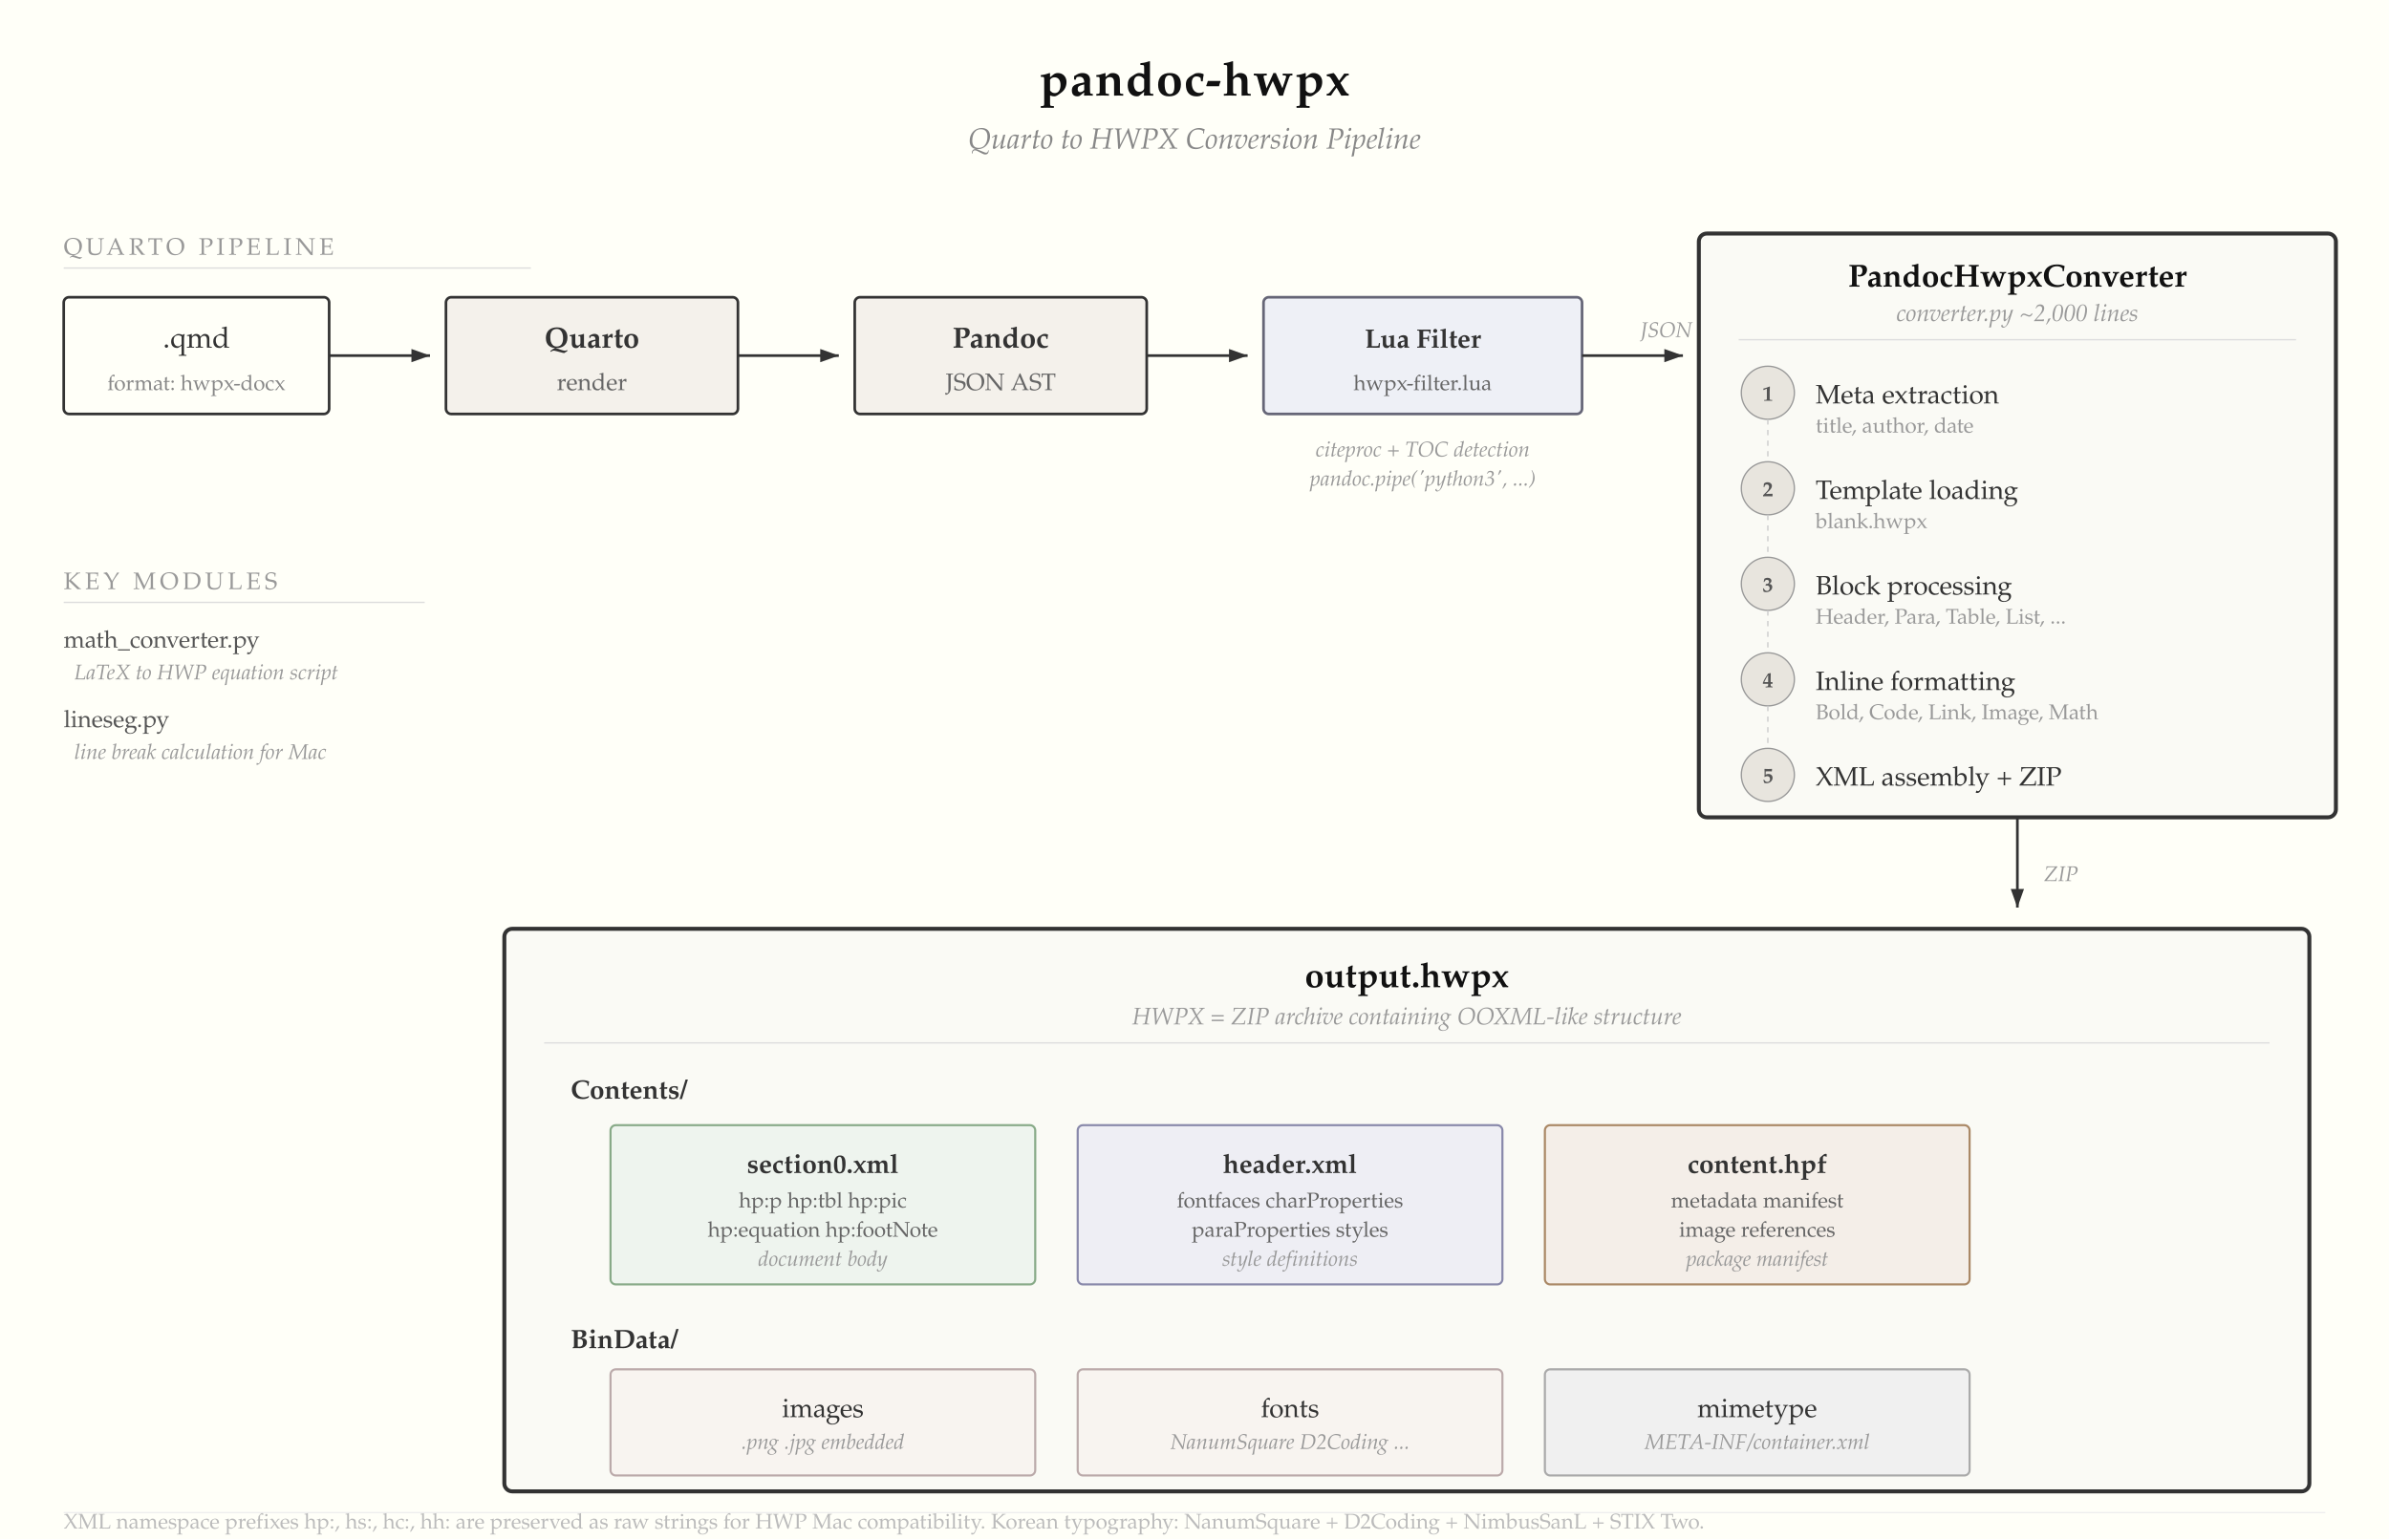
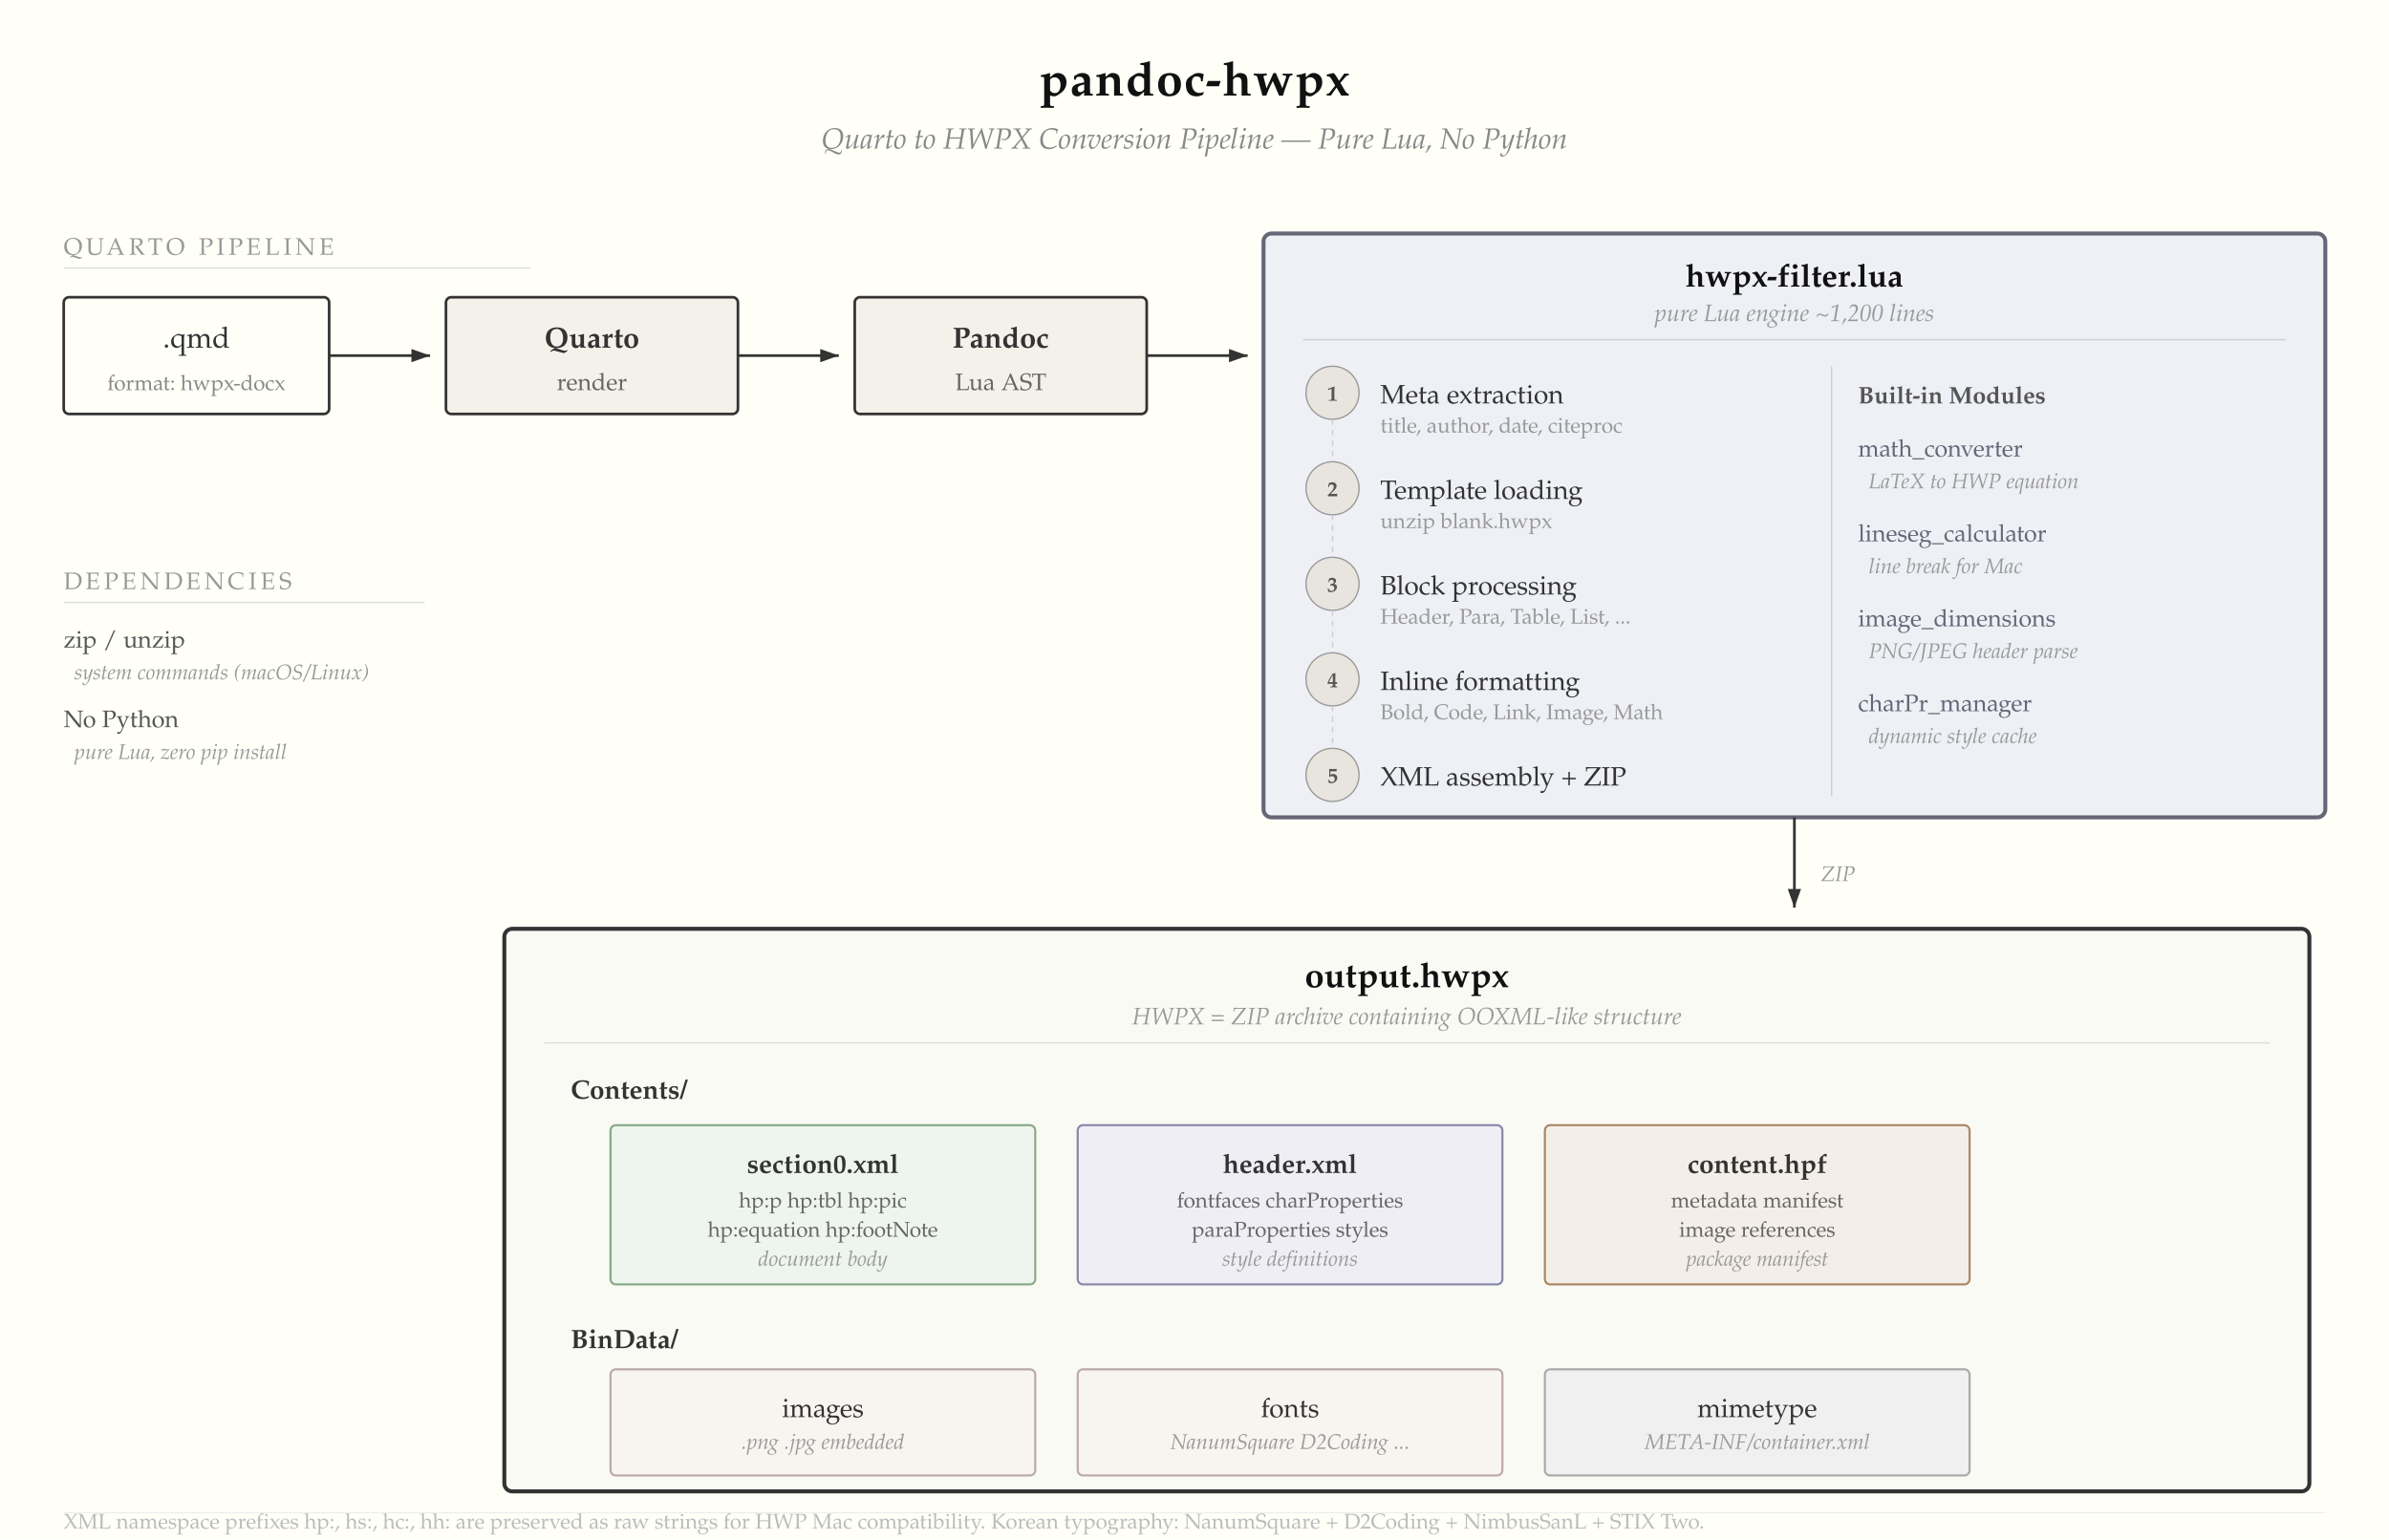
<svg xmlns="http://www.w3.org/2000/svg" viewBox="0 0 900 580" font-family="'Palatino Linotype','Georgia','Noto Serif KR',serif">
  <defs>
    <marker id="arrow" markerWidth="7" markerHeight="5" refX="7" refY="2.5" orient="auto">
      <polygon points="0 0, 7 2.5, 0 5" fill="#333" />
    </marker>
  </defs>
  <rect width="900" height="580" fill="#fffff8" />
  <text x="450" y="36" text-anchor="middle" font-size="18" fill="#111" font-weight="600" letter-spacing="0.5">pandoc-hwpx</text>
-   <text x="450" y="56" text-anchor="middle" font-size="11" fill="#888" font-style="italic">Quarto to HWPX Conversion Pipeline</text>
+   <text x="450" y="56" text-anchor="middle" font-size="11" fill="#888" font-style="italic">Quarto to HWPX Conversion Pipeline — Pure Lua, No Python</text>
  <text x="24" y="96" font-size="9" fill="#999" letter-spacing="1.5" font-variant="small-caps">QUARTO PIPELINE</text>
  <line x1="24" y1="101" x2="200" y2="101" stroke="#ddd" stroke-width="0.5" />
  <rect x="24" y="112" width="100" height="44" rx="2" fill="none" stroke="#333" stroke-width="1" />
  <text x="74" y="131" text-anchor="middle" font-size="11" fill="#333">.qmd</text>
  <text x="74" y="147" text-anchor="middle" font-size="8" fill="#888">format: hwpx-docx</text>
  <line x1="124" y1="134" x2="162" y2="134" stroke="#333" stroke-width="1" marker-end="url(#arrow)" />
  <rect x="168" y="112" width="110" height="44" rx="2" fill="#f4f1eb" stroke="#333" stroke-width="1" />
  <text x="223" y="131" text-anchor="middle" font-size="11" fill="#333" font-weight="600">Quarto</text>
  <text x="223" y="147" text-anchor="middle" font-size="9" fill="#666">render</text>
  <line x1="278" y1="134" x2="316" y2="134" stroke="#333" stroke-width="1" marker-end="url(#arrow)" />
  <rect x="322" y="112" width="110" height="44" rx="2" fill="#f4f1eb" stroke="#333" stroke-width="1" />
  <text x="377" y="131" text-anchor="middle" font-size="11" fill="#333" font-weight="600">Pandoc</text>
-   <text x="377" y="147" text-anchor="middle" font-size="9" fill="#666">JSON AST</text>
+   <text x="377" y="147" text-anchor="middle" font-size="9" fill="#666">Lua AST</text>
  <line x1="432" y1="134" x2="470" y2="134" stroke="#333" stroke-width="1" marker-end="url(#arrow)" />
-   <rect x="476" y="112" width="120" height="44" rx="2" fill="#eef0f6" stroke="#667" stroke-width="1" />
-   <text x="536" y="131" text-anchor="middle" font-size="10" fill="#333" font-weight="600">Lua Filter</text>
-   <text x="536" y="147" text-anchor="middle" font-size="8" fill="#666">hwpx-filter.lua</text>
-   <text x="536" y="172" text-anchor="middle" font-size="8" fill="#999" font-style="italic">citeproc + TOC detection</text>
-   <text x="536" y="183" text-anchor="middle" font-size="8" fill="#999" font-style="italic">pandoc.pipe('python3', ...)</text>
-   <line x1="596" y1="134" x2="634" y2="134" stroke="#333" stroke-width="1" marker-end="url(#arrow)" />
-   <text x="618" y="127" font-size="8" fill="#999" font-style="italic">JSON</text>
-   <rect x="640" y="88" width="240" height="220" rx="3" fill="#fafaf5" stroke="#333" stroke-width="1.5" />
-   <text x="760" y="108" text-anchor="middle" font-size="12" fill="#111" font-weight="600">PandocHwpxConverter</text>
-   <text x="760" y="121" text-anchor="middle" font-size="9" fill="#999" font-style="italic">converter.py  ~2,000 lines</text>
-   <line x1="655" y1="128" x2="865" y2="128" stroke="#ddd" stroke-width="0.5" />
-   <circle cx="666" cy="148" r="10" fill="#e8e5de" stroke="#999" stroke-width="0.5" />
-   <text x="666" y="151" text-anchor="middle" font-size="8" fill="#555" font-weight="600">1</text>
-   <text x="684" y="152" font-size="10" fill="#333">Meta extraction</text>
-   <text x="684" y="163" font-size="8" fill="#999">title, author, date</text>
-   <circle cx="666" cy="184" r="10" fill="#e8e5de" stroke="#999" stroke-width="0.5" />
-   <text x="666" y="187" text-anchor="middle" font-size="8" fill="#555" font-weight="600">2</text>
-   <text x="684" y="188" font-size="10" fill="#333">Template loading</text>
-   <text x="684" y="199" font-size="8" fill="#999">blank.hwpx</text>
-   <circle cx="666" cy="220" r="10" fill="#e8e5de" stroke="#999" stroke-width="0.5" />
-   <text x="666" y="223" text-anchor="middle" font-size="8" fill="#555" font-weight="600">3</text>
-   <text x="684" y="224" font-size="10" fill="#333">Block processing</text>
-   <text x="684" y="235" font-size="8" fill="#999">Header, Para, Table, List, ...</text>
-   <circle cx="666" cy="256" r="10" fill="#e8e5de" stroke="#999" stroke-width="0.5" />
-   <text x="666" y="259" text-anchor="middle" font-size="8" fill="#555" font-weight="600">4</text>
-   <text x="684" y="260" font-size="10" fill="#333">Inline formatting</text>
-   <text x="684" y="271" font-size="8" fill="#999">Bold, Code, Link, Image, Math</text>
-   <circle cx="666" cy="292" r="10" fill="#e8e5de" stroke="#999" stroke-width="0.5" />
-   <text x="666" y="295" text-anchor="middle" font-size="8" fill="#555" font-weight="600">5</text>
-   <text x="684" y="296" font-size="10" fill="#333">XML assembly + ZIP</text>
-   <line x1="666" y1="158" x2="666" y2="174" stroke="#ccc" stroke-width="0.5" stroke-dasharray="2,2" />
-   <line x1="666" y1="194" x2="666" y2="210" stroke="#ccc" stroke-width="0.5" stroke-dasharray="2,2" />
-   <line x1="666" y1="230" x2="666" y2="246" stroke="#ccc" stroke-width="0.5" stroke-dasharray="2,2" />
-   <line x1="666" y1="266" x2="666" y2="282" stroke="#ccc" stroke-width="0.5" stroke-dasharray="2,2" />
-   <line x1="760" y1="308" x2="760" y2="342" stroke="#333" stroke-width="1" marker-end="url(#arrow)" />
-   <text x="770" y="332" font-size="8" fill="#999" font-style="italic">ZIP</text>
-   <text x="24" y="222" font-size="9" fill="#999" letter-spacing="1.5" font-variant="small-caps">KEY MODULES</text>
+   <rect x="476" y="88" width="400" height="220" rx="3" fill="#eef0f6" stroke="#667" stroke-width="1.5" />
+   <text x="676" y="108" text-anchor="middle" font-size="12" fill="#111" font-weight="600">hwpx-filter.lua</text>
+   <text x="676" y="121" text-anchor="middle" font-size="9" fill="#999" font-style="italic">pure Lua engine  ~1,200 lines</text>
+   <line x1="491" y1="128" x2="861" y2="128" stroke="#ccd" stroke-width="0.5" />
+   <circle cx="502" cy="148" r="10" fill="#e8e5de" stroke="#999" stroke-width="0.5" />
+   <text x="502" y="151" text-anchor="middle" font-size="8" fill="#555" font-weight="600">1</text>
+   <text x="520" y="152" font-size="10" fill="#333">Meta extraction</text>
+   <text x="520" y="163" font-size="8" fill="#999">title, author, date, citeproc</text>
+   <circle cx="502" cy="184" r="10" fill="#e8e5de" stroke="#999" stroke-width="0.5" />
+   <text x="502" y="187" text-anchor="middle" font-size="8" fill="#555" font-weight="600">2</text>
+   <text x="520" y="188" font-size="10" fill="#333">Template loading</text>
+   <text x="520" y="199" font-size="8" fill="#999">unzip blank.hwpx</text>
+   <circle cx="502" cy="220" r="10" fill="#e8e5de" stroke="#999" stroke-width="0.5" />
+   <text x="502" y="223" text-anchor="middle" font-size="8" fill="#555" font-weight="600">3</text>
+   <text x="520" y="224" font-size="10" fill="#333">Block processing</text>
+   <text x="520" y="235" font-size="8" fill="#999">Header, Para, Table, List, ...</text>
+   <circle cx="502" cy="256" r="10" fill="#e8e5de" stroke="#999" stroke-width="0.5" />
+   <text x="502" y="259" text-anchor="middle" font-size="8" fill="#555" font-weight="600">4</text>
+   <text x="520" y="260" font-size="10" fill="#333">Inline formatting</text>
+   <text x="520" y="271" font-size="8" fill="#999">Bold, Code, Link, Image, Math</text>
+   <circle cx="502" cy="292" r="10" fill="#e8e5de" stroke="#999" stroke-width="0.5" />
+   <text x="502" y="295" text-anchor="middle" font-size="8" fill="#555" font-weight="600">5</text>
+   <text x="520" y="296" font-size="10" fill="#333">XML assembly + ZIP</text>
+   <line x1="502" y1="158" x2="502" y2="174" stroke="#ccc" stroke-width="0.5" stroke-dasharray="2,2" />
+   <line x1="502" y1="194" x2="502" y2="210" stroke="#ccc" stroke-width="0.5" stroke-dasharray="2,2" />
+   <line x1="502" y1="230" x2="502" y2="246" stroke="#ccc" stroke-width="0.5" stroke-dasharray="2,2" />
+   <line x1="502" y1="266" x2="502" y2="282" stroke="#ccc" stroke-width="0.5" stroke-dasharray="2,2" />
+   <line x1="690" y1="138" x2="690" y2="300" stroke="#ccd" stroke-width="0.5" />
+   <text x="700" y="152" font-size="9" fill="#555" font-weight="600">Built-in Modules</text>
+   <text x="700" y="172" font-size="9" fill="#667">math_converter</text>
+   <text x="704" y="184" font-size="8" fill="#999" font-style="italic">LaTeX to HWP equation</text>
+   <text x="700" y="204" font-size="9" fill="#667">lineseg_calculator</text>
+   <text x="704" y="216" font-size="8" fill="#999" font-style="italic">line break for Mac</text>
+   <text x="700" y="236" font-size="9" fill="#667">image_dimensions</text>
+   <text x="704" y="248" font-size="8" fill="#999" font-style="italic">PNG/JPEG header parse</text>
+   <text x="700" y="268" font-size="9" fill="#667">charPr_manager</text>
+   <text x="704" y="280" font-size="8" fill="#999" font-style="italic">dynamic style cache</text>
+   <line x1="676" y1="308" x2="676" y2="342" stroke="#333" stroke-width="1" marker-end="url(#arrow)" />
+   <text x="686" y="332" font-size="8" fill="#999" font-style="italic">ZIP</text>
+   <text x="24" y="222" font-size="9" fill="#999" letter-spacing="1.5" font-variant="small-caps">DEPENDENCIES</text>
  <line x1="24" y1="227" x2="160" y2="227" stroke="#ddd" stroke-width="0.5" />
-   <text x="24" y="244" font-size="9" fill="#555">math_converter.py</text>
-   <text x="28" y="256" font-size="8" fill="#999" font-style="italic">LaTeX to HWP equation script</text>
-   <text x="24" y="274" font-size="9" fill="#555">lineseg.py</text>
-   <text x="28" y="286" font-size="8" fill="#999" font-style="italic">line break calculation for Mac</text>
+   <text x="24" y="244" font-size="9" fill="#555">zip / unzip</text>
+   <text x="28" y="256" font-size="8" fill="#999" font-style="italic">system commands (macOS/Linux)</text>
+   <text x="24" y="274" font-size="9" fill="#555">No Python</text>
+   <text x="28" y="286" font-size="8" fill="#999" font-style="italic">pure Lua, zero pip install</text>
  <rect x="190" y="350" width="680" height="212" rx="3" fill="#fafaf5" stroke="#333" stroke-width="1.5" />
  <text x="530" y="372" text-anchor="middle" font-size="13" fill="#111" font-weight="600">output.hwpx</text>
  <text x="530" y="386" text-anchor="middle" font-size="9" fill="#999" font-style="italic">HWPX = ZIP archive containing OOXML-like structure</text>
  <line x1="205" y1="393" x2="855" y2="393" stroke="#ddd" stroke-width="0.5" />
  <text x="215" y="414" font-size="10" fill="#333" font-weight="600">Contents/</text>
  <rect x="230" y="424" width="160" height="60" rx="2" fill="#eef4ee" stroke="#8a8" stroke-width="0.8" />
  <text x="310" y="442" text-anchor="middle" font-size="10" fill="#333" font-weight="600">section0.xml</text>
  <text x="310" y="455" text-anchor="middle" font-size="8" fill="#666">hp:p  hp:tbl  hp:pic</text>
  <text x="310" y="466" text-anchor="middle" font-size="8" fill="#666">hp:equation  hp:footNote</text>
  <text x="310" y="477" text-anchor="middle" font-size="8" fill="#999" font-style="italic">document body</text>
  <rect x="406" y="424" width="160" height="60" rx="2" fill="#eeeef4" stroke="#88a" stroke-width="0.8" />
  <text x="486" y="442" text-anchor="middle" font-size="10" fill="#333" font-weight="600">header.xml</text>
  <text x="486" y="455" text-anchor="middle" font-size="8" fill="#666">fontfaces  charProperties</text>
  <text x="486" y="466" text-anchor="middle" font-size="8" fill="#666">paraProperties  styles</text>
  <text x="486" y="477" text-anchor="middle" font-size="8" fill="#999" font-style="italic">style definitions</text>
  <rect x="582" y="424" width="160" height="60" rx="2" fill="#f4eee8" stroke="#a86" stroke-width="0.8" />
  <text x="662" y="442" text-anchor="middle" font-size="10" fill="#333" font-weight="600">content.hpf</text>
  <text x="662" y="455" text-anchor="middle" font-size="8" fill="#666">metadata  manifest</text>
  <text x="662" y="466" text-anchor="middle" font-size="8" fill="#666">image references</text>
  <text x="662" y="477" text-anchor="middle" font-size="8" fill="#999" font-style="italic">package manifest</text>
  <text x="215" y="508" font-size="10" fill="#333" font-weight="600">BinData/</text>
  <rect x="230" y="516" width="160" height="40" rx="2" fill="#f8f4f0" stroke="#baa" stroke-width="0.8" />
  <text x="310" y="534" text-anchor="middle" font-size="10" fill="#333">images</text>
  <text x="310" y="546" text-anchor="middle" font-size="8" fill="#999" font-style="italic">.png  .jpg  embedded</text>
  <rect x="406" y="516" width="160" height="40" rx="2" fill="#f8f4f0" stroke="#baa" stroke-width="0.8" />
  <text x="486" y="534" text-anchor="middle" font-size="10" fill="#333">fonts</text>
  <text x="486" y="546" text-anchor="middle" font-size="8" fill="#999" font-style="italic">NanumSquare  D2Coding  ...</text>
  <rect x="582" y="516" width="160" height="40" rx="2" fill="#f0f0f0" stroke="#aaa" stroke-width="0.8" />
  <text x="662" y="534" text-anchor="middle" font-size="10" fill="#333">mimetype</text>
  <text x="662" y="546" text-anchor="middle" font-size="8" fill="#999" font-style="italic">META-INF/container.xml</text>
  <line x1="24" y1="570" x2="876" y2="570" stroke="#eee" stroke-width="0.5" />
  <text x="24" y="576" font-size="8" fill="#bbb">XML namespace prefixes hp:, hs:, hc:, hh: are preserved as raw strings for HWP Mac compatibility.  Korean typography: NanumSquare + D2Coding + NimbusSanL + STIX Two.</text>
</svg>
